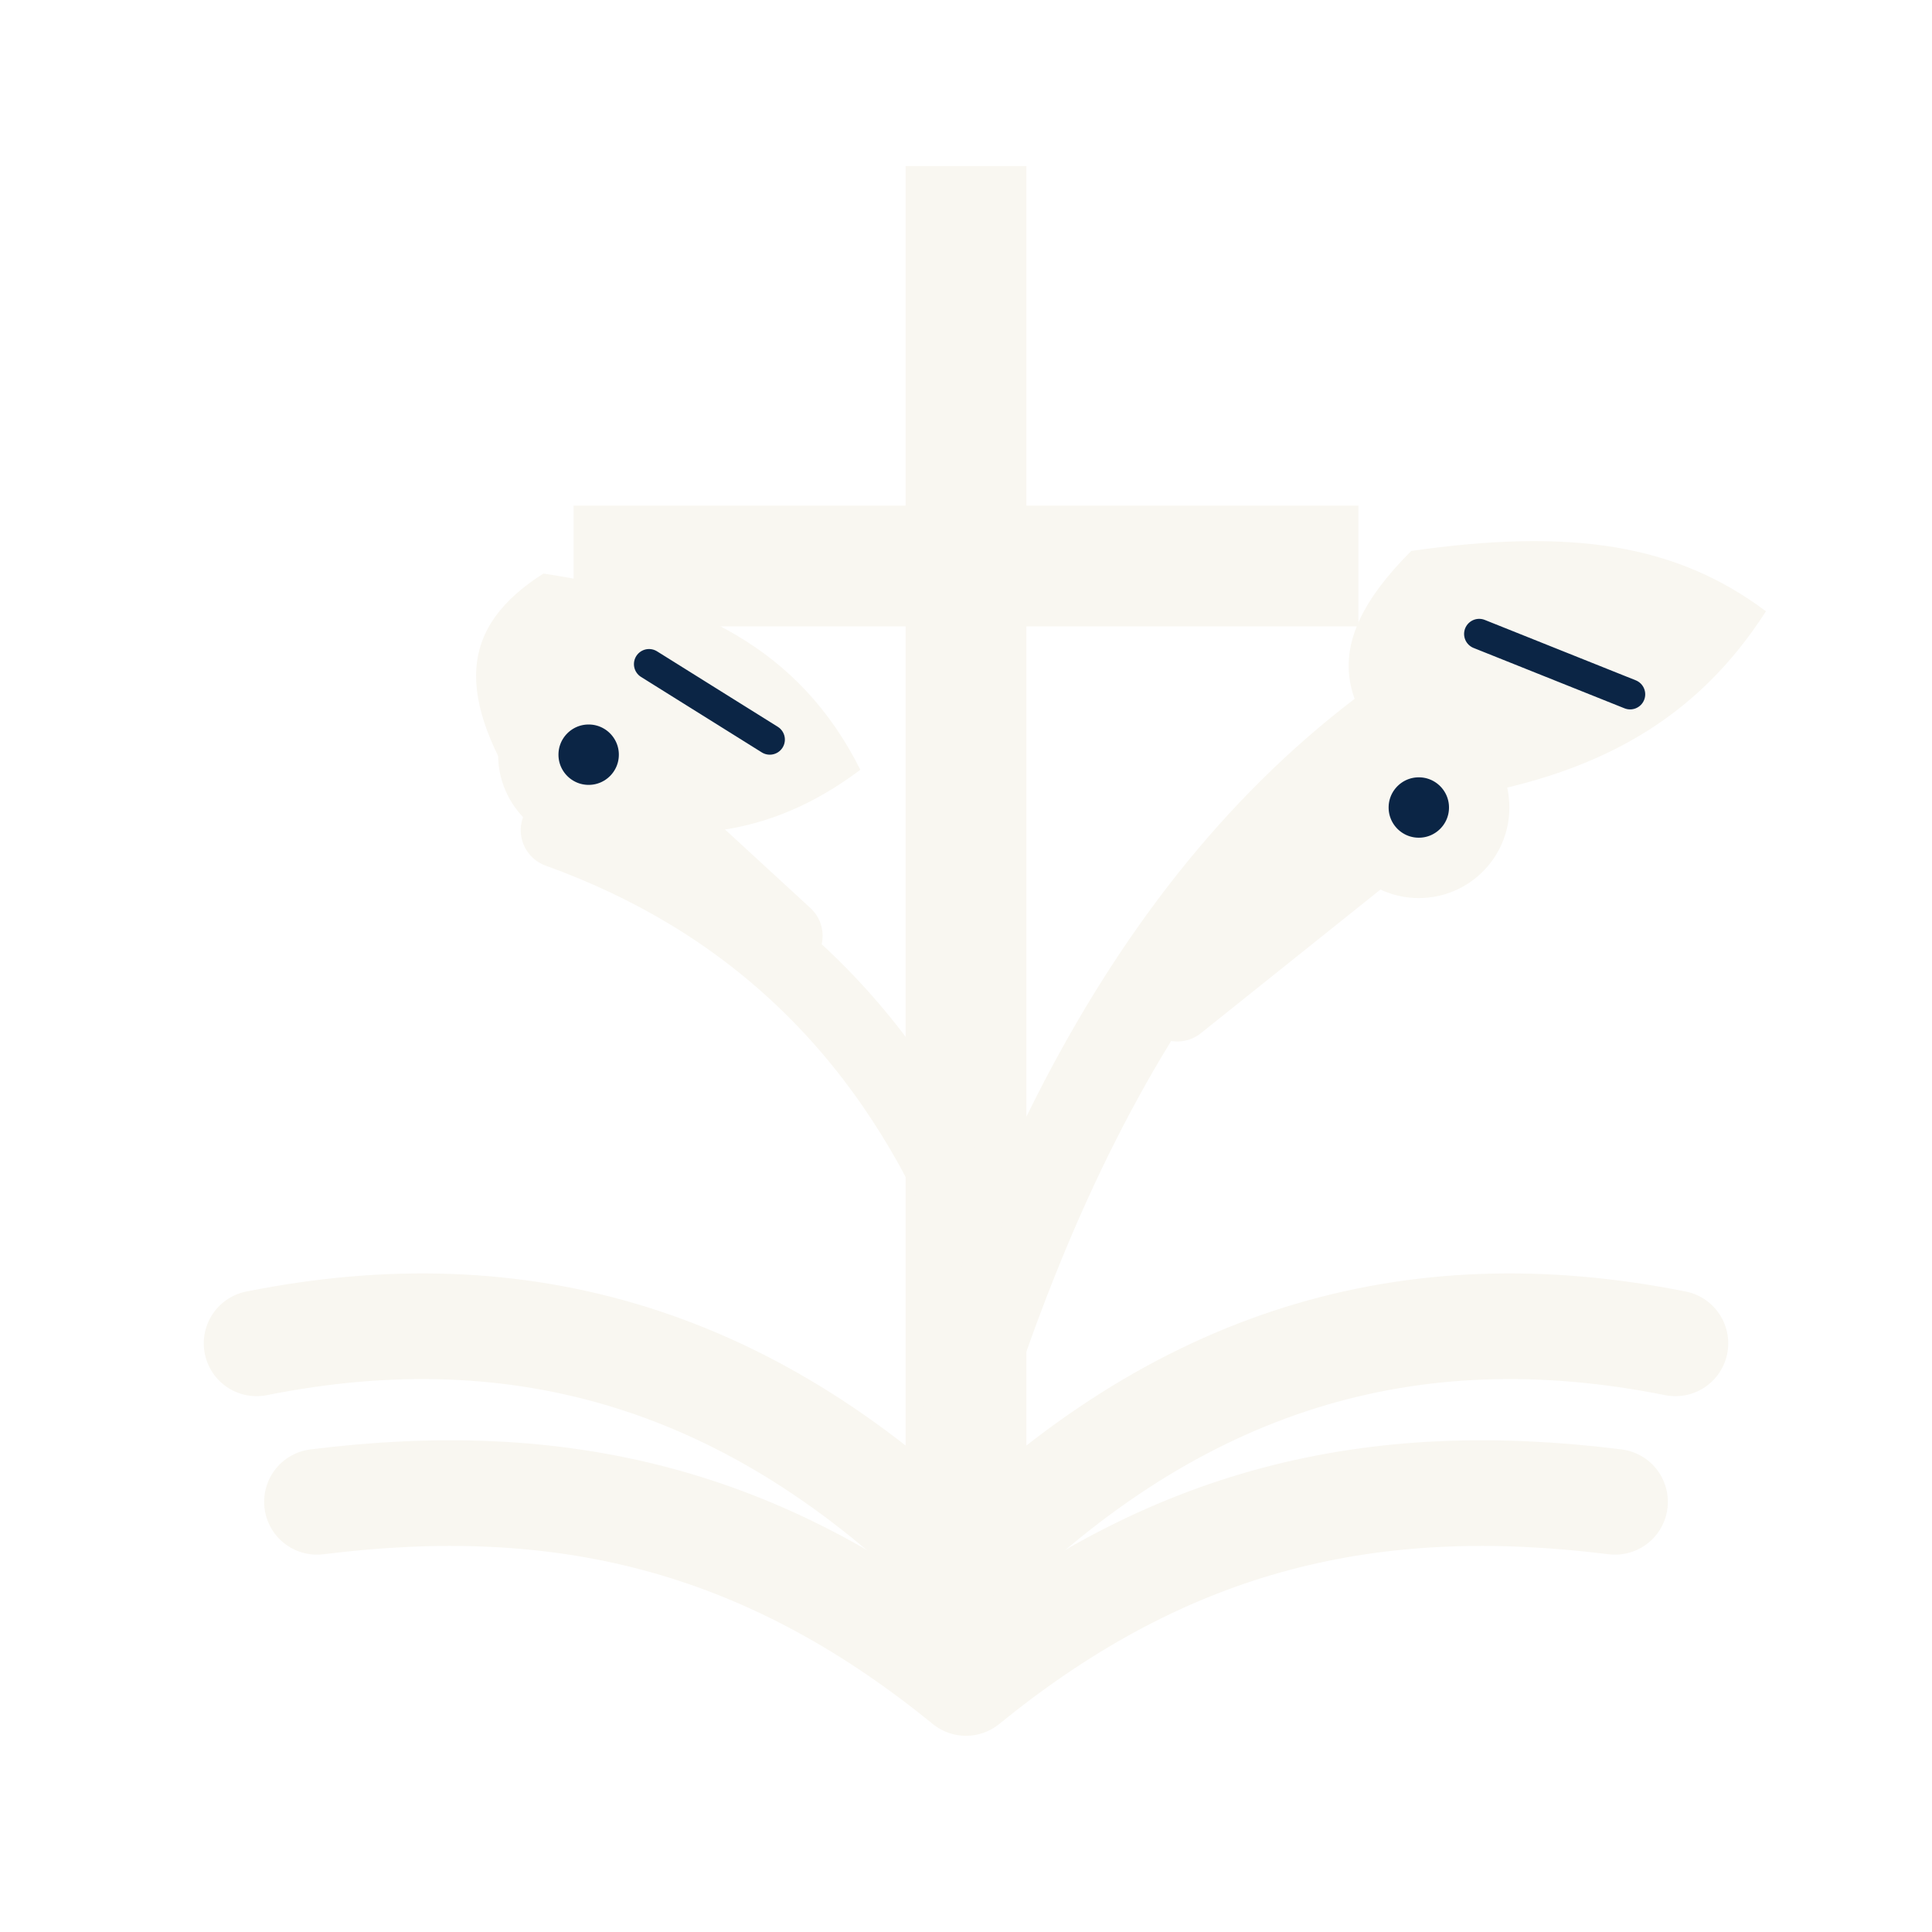
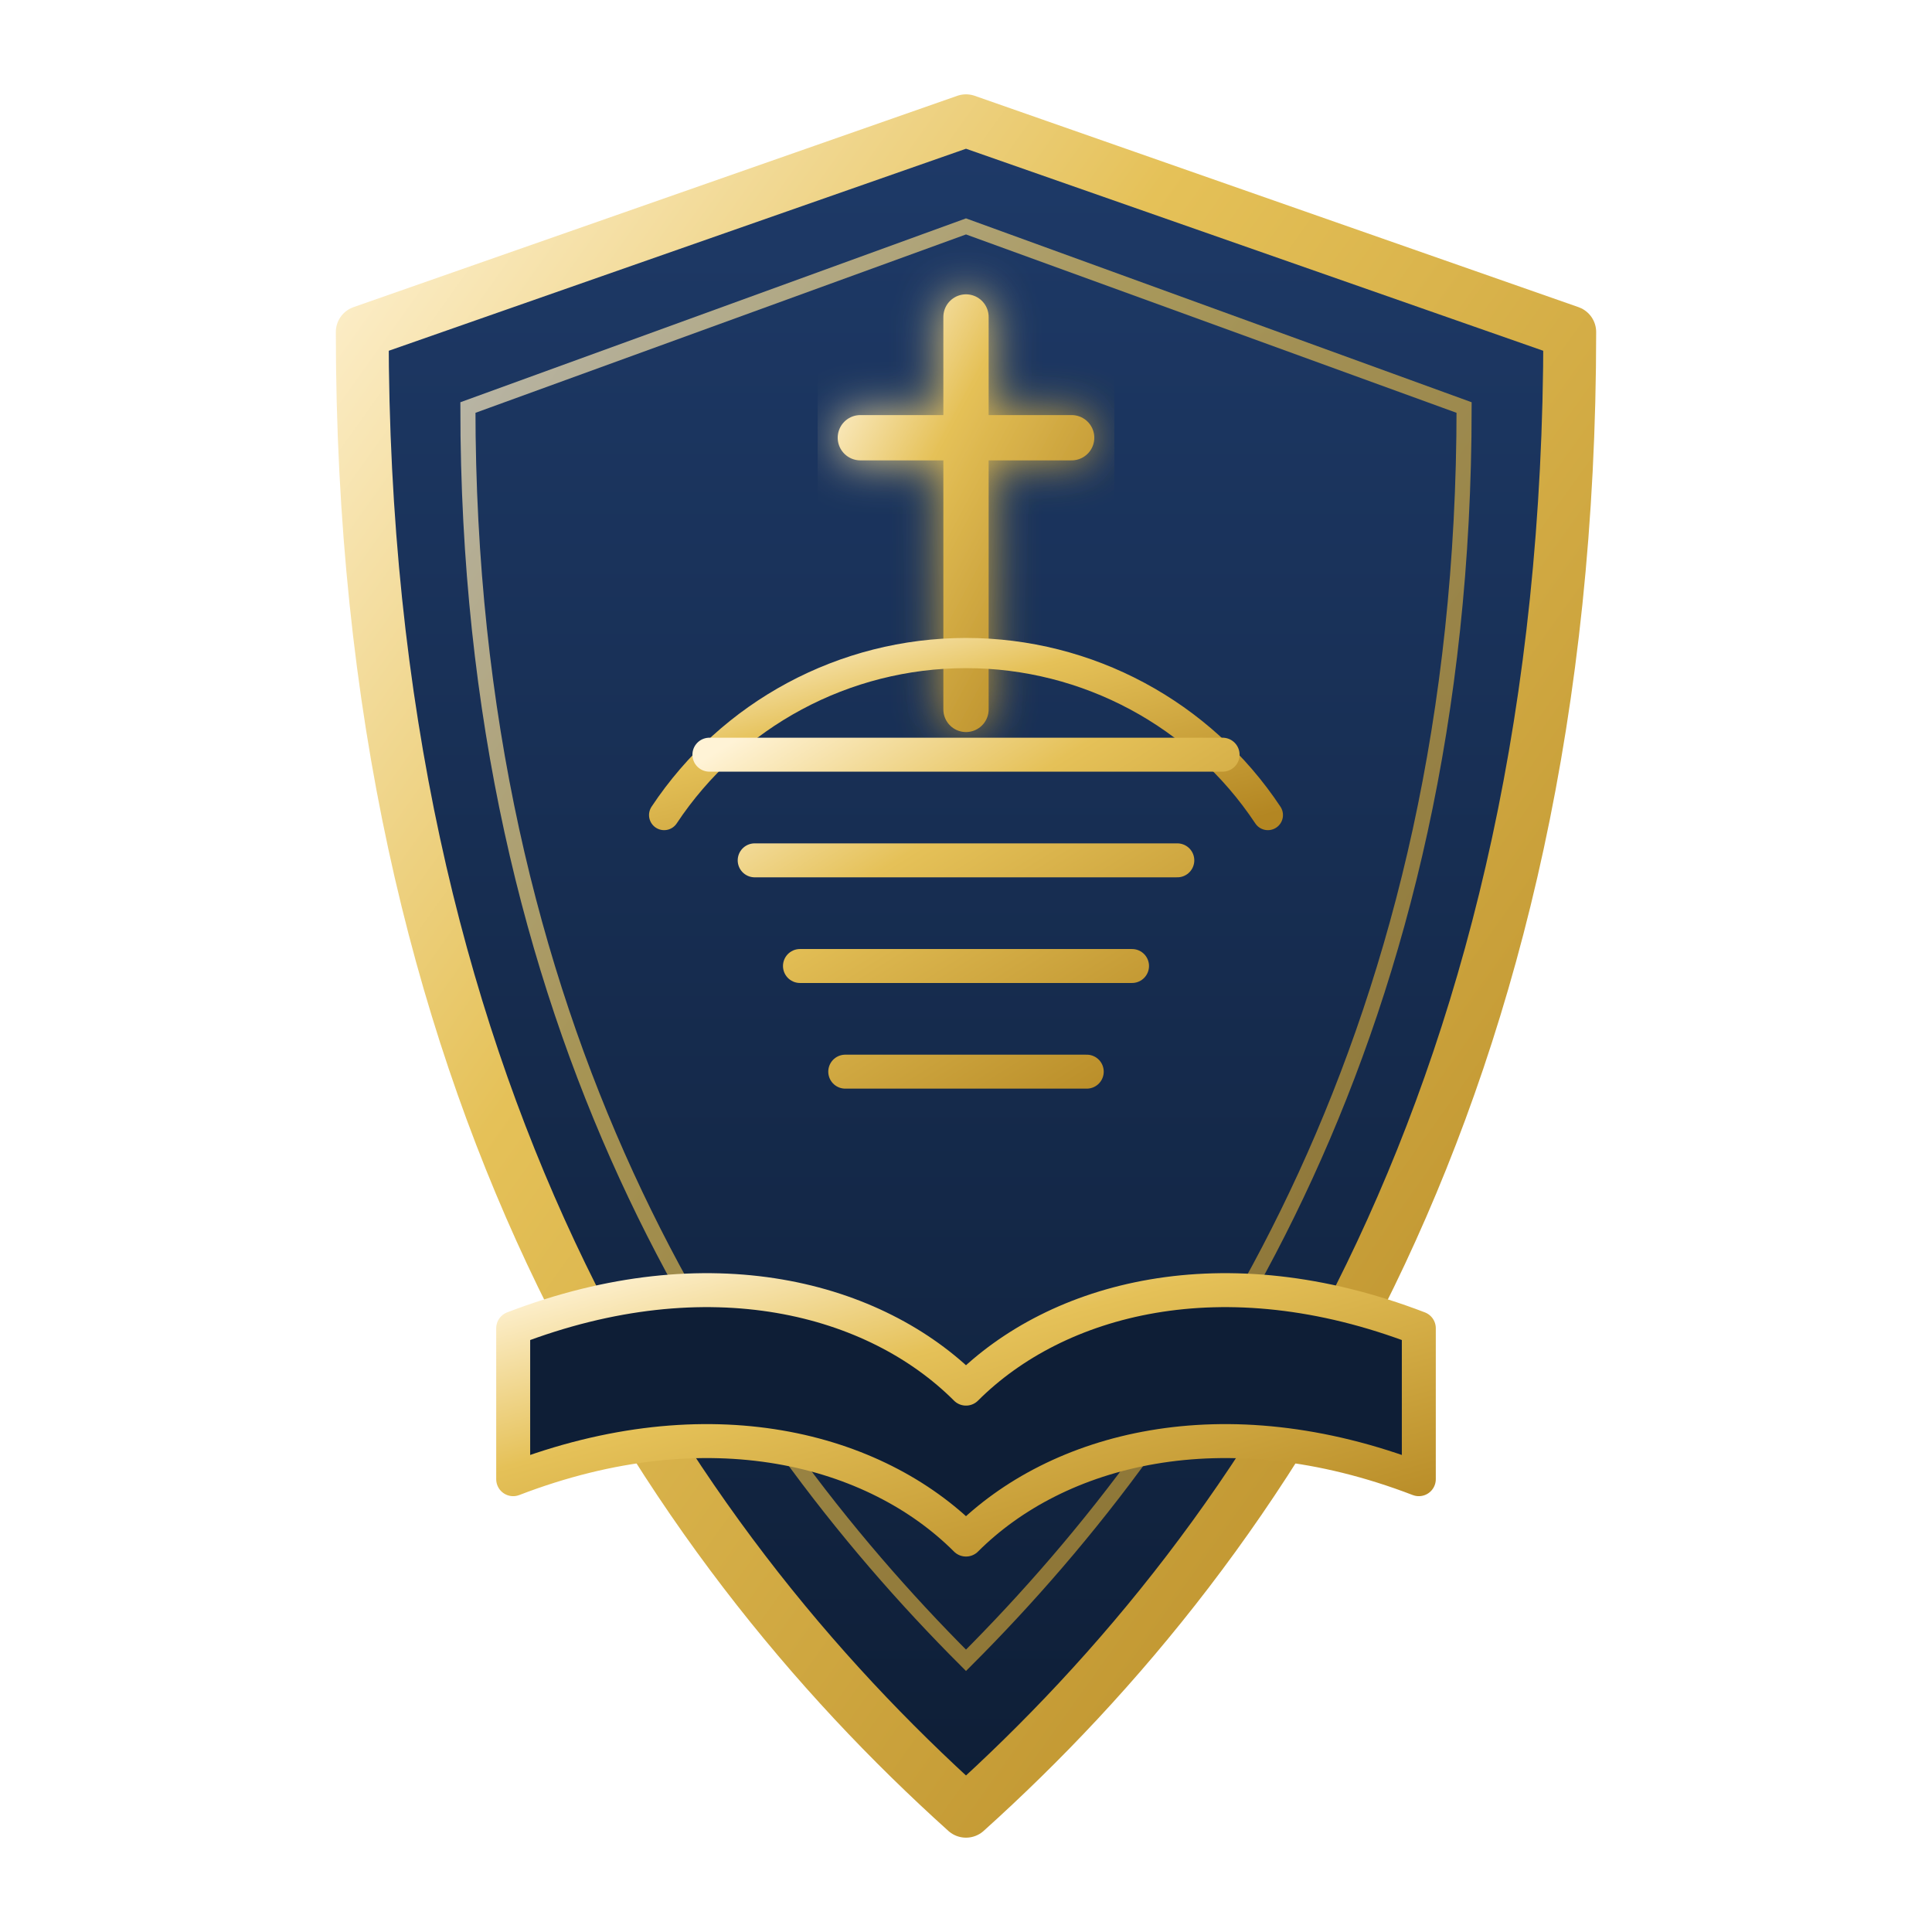
- <svg xmlns="http://www.w3.org/2000/svg" viewBox="0 0 256 256" role="img" aria-label="ChurchCore LMS icon mark">
-   <path fill="none" stroke="#F9F7F1" stroke-width="14" stroke-linecap="round" stroke-linejoin="round" d="M34 178c35-7 66 2 94 30 28-28 59-37 94-30" />
-   <path fill="none" stroke="#F9F7F1" stroke-width="14" stroke-linecap="round" stroke-linejoin="round" d="M42 199c32-4 59 2 86 24 27-22 54-28 86-24" />
-   <path fill="#F9F7F1" d="M120 22h16v45h44v16h-44v116h-16V83H76V67h44V22Z" />
-   <path fill="none" stroke="#F9F7F1" stroke-width="12" stroke-linecap="round" stroke-linejoin="round" d="M128 184c17-52 43-86 82-102" />
-   <path fill="#F9F7F1" d="M187 73c21-3 35-1 47 8-9 14-22 22-43 25-14-11-17-20-4-33Z" />
-   <path fill="#F9F7F1" d="M72 76c20 3 34 10 42 26-12 9-25 11-44 5-10-15-9-24 2-31Z" />
-   <path fill="none" stroke="#0B2545" stroke-width="4" stroke-linecap="round" d="M196 84l20 8M86 88l16 10" />
-   <path fill="none" stroke="#F9F7F1" stroke-width="10" stroke-linecap="round" stroke-linejoin="round" d="M128 161c-11-25-29-42-54-51" />
-   <path fill="none" stroke="#F9F7F1" stroke-width="10" stroke-linecap="round" stroke-linejoin="round" d="M156 133l30-24" />
-   <circle cx="188" cy="107" r="8" fill="#0B2545" stroke="#F9F7F1" stroke-width="8" />
-   <path fill="none" stroke="#F9F7F1" stroke-width="10" stroke-linecap="round" stroke-linejoin="round" d="M104 124 79 101" />
-   <circle cx="78" cy="100" r="8" fill="#0B2545" stroke="#F9F7F1" stroke-width="8" />
+ <svg xmlns="http://www.w3.org/2000/svg" viewBox="0 0 256 256" role="img" aria-label="ChurchCore LMS Heraldic Shield Dark Mark">
+   <defs>
+     <linearGradient id="goldGradDark" x1="0%" y1="0%" x2="100%" y2="100%">
+       <stop offset="0%" stop-color="#FFF3D6" />
+       <stop offset="35%" stop-color="#E5C158" />
+       <stop offset="100%" stop-color="#B38622" />
+     </linearGradient>
+     <linearGradient id="shieldFillDark" x1="0%" y1="0%" x2="0%" y2="100%">
+       <stop offset="0%" stop-color="#1E3A68" />
+       <stop offset="100%" stop-color="#0E1E36" />
+     </linearGradient>
+     <filter id="glow" x="-20%" y="-20%" width="140%" height="140%">
+       <feGaussianBlur stdDeviation="3" result="blur" />
+       <feComposite in="SourceGraphic" in2="blur" operator="over" />
+     </filter>
+   </defs>
+   <path d="M128 16 L208 44 C208 144 168 204 128 240 C88 204 48 144 48 44 Z" fill="url(#shieldFillDark)" stroke="url(#goldGradDark)" stroke-width="7" stroke-linejoin="round" />
+   <path d="M128 30 L194 54 C194 136 160 188 128 220 C96 188 62 136 62 54 Z" fill="none" stroke="url(#goldGradDark)" stroke-width="2" stroke-opacity="0.7" />
+   <path d="M128 42 V94 M114 58 H142" stroke="url(#goldGradDark)" stroke-width="6" stroke-linecap="round" filter="url(#glow)" />
+   <path d="M88 108 A48 48 0 0 1 168 108" fill="none" stroke="url(#goldGradDark)" stroke-width="4" stroke-linecap="round" />
+   <path d="M112 142 H144 M106 128 H150 M100 114 H156 M94 100 H162" stroke="url(#goldGradDark)" stroke-width="4.5" stroke-linecap="round" />
+   <path d="M68 176 C94 166 116 172 128 184 C140 172 162 166 188 176 L188 196 C162 186 140 192 128 204 C116 192 94 186 68 196 Z" fill="#0E1E36" stroke="url(#goldGradDark)" stroke-width="4.5" stroke-linejoin="round" />
+   <line x1="128" y1="184" x2="128" y2="204" stroke="url(#goldGradDark)" stroke-width="4" stroke-linecap="round" />
</svg>
